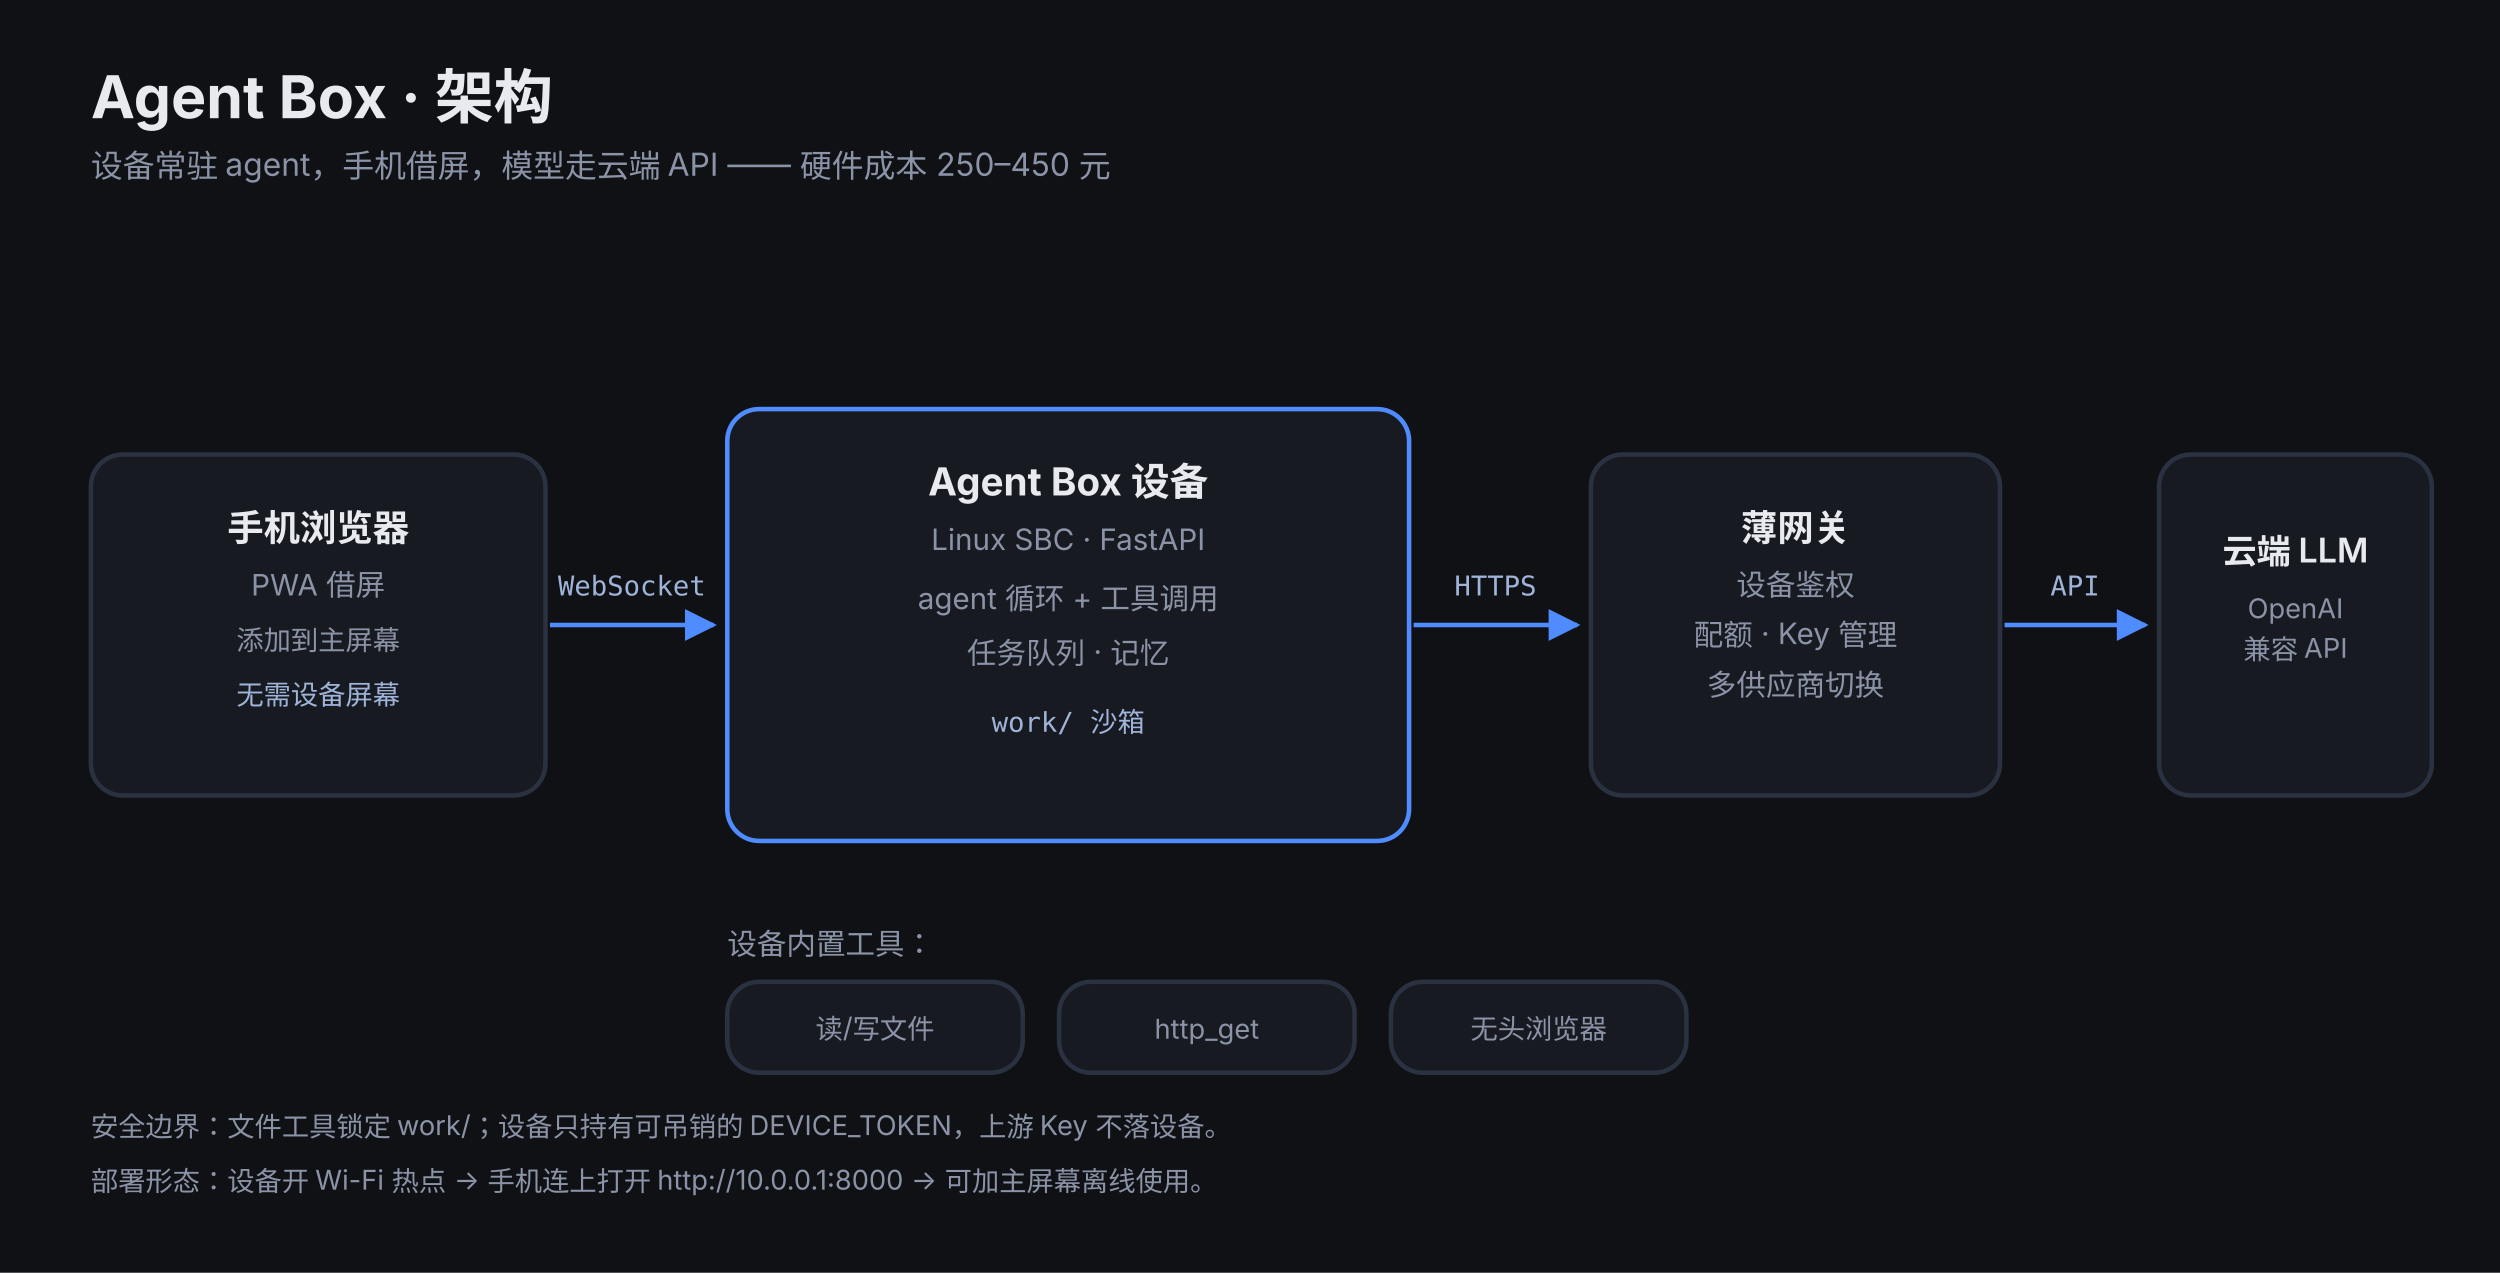
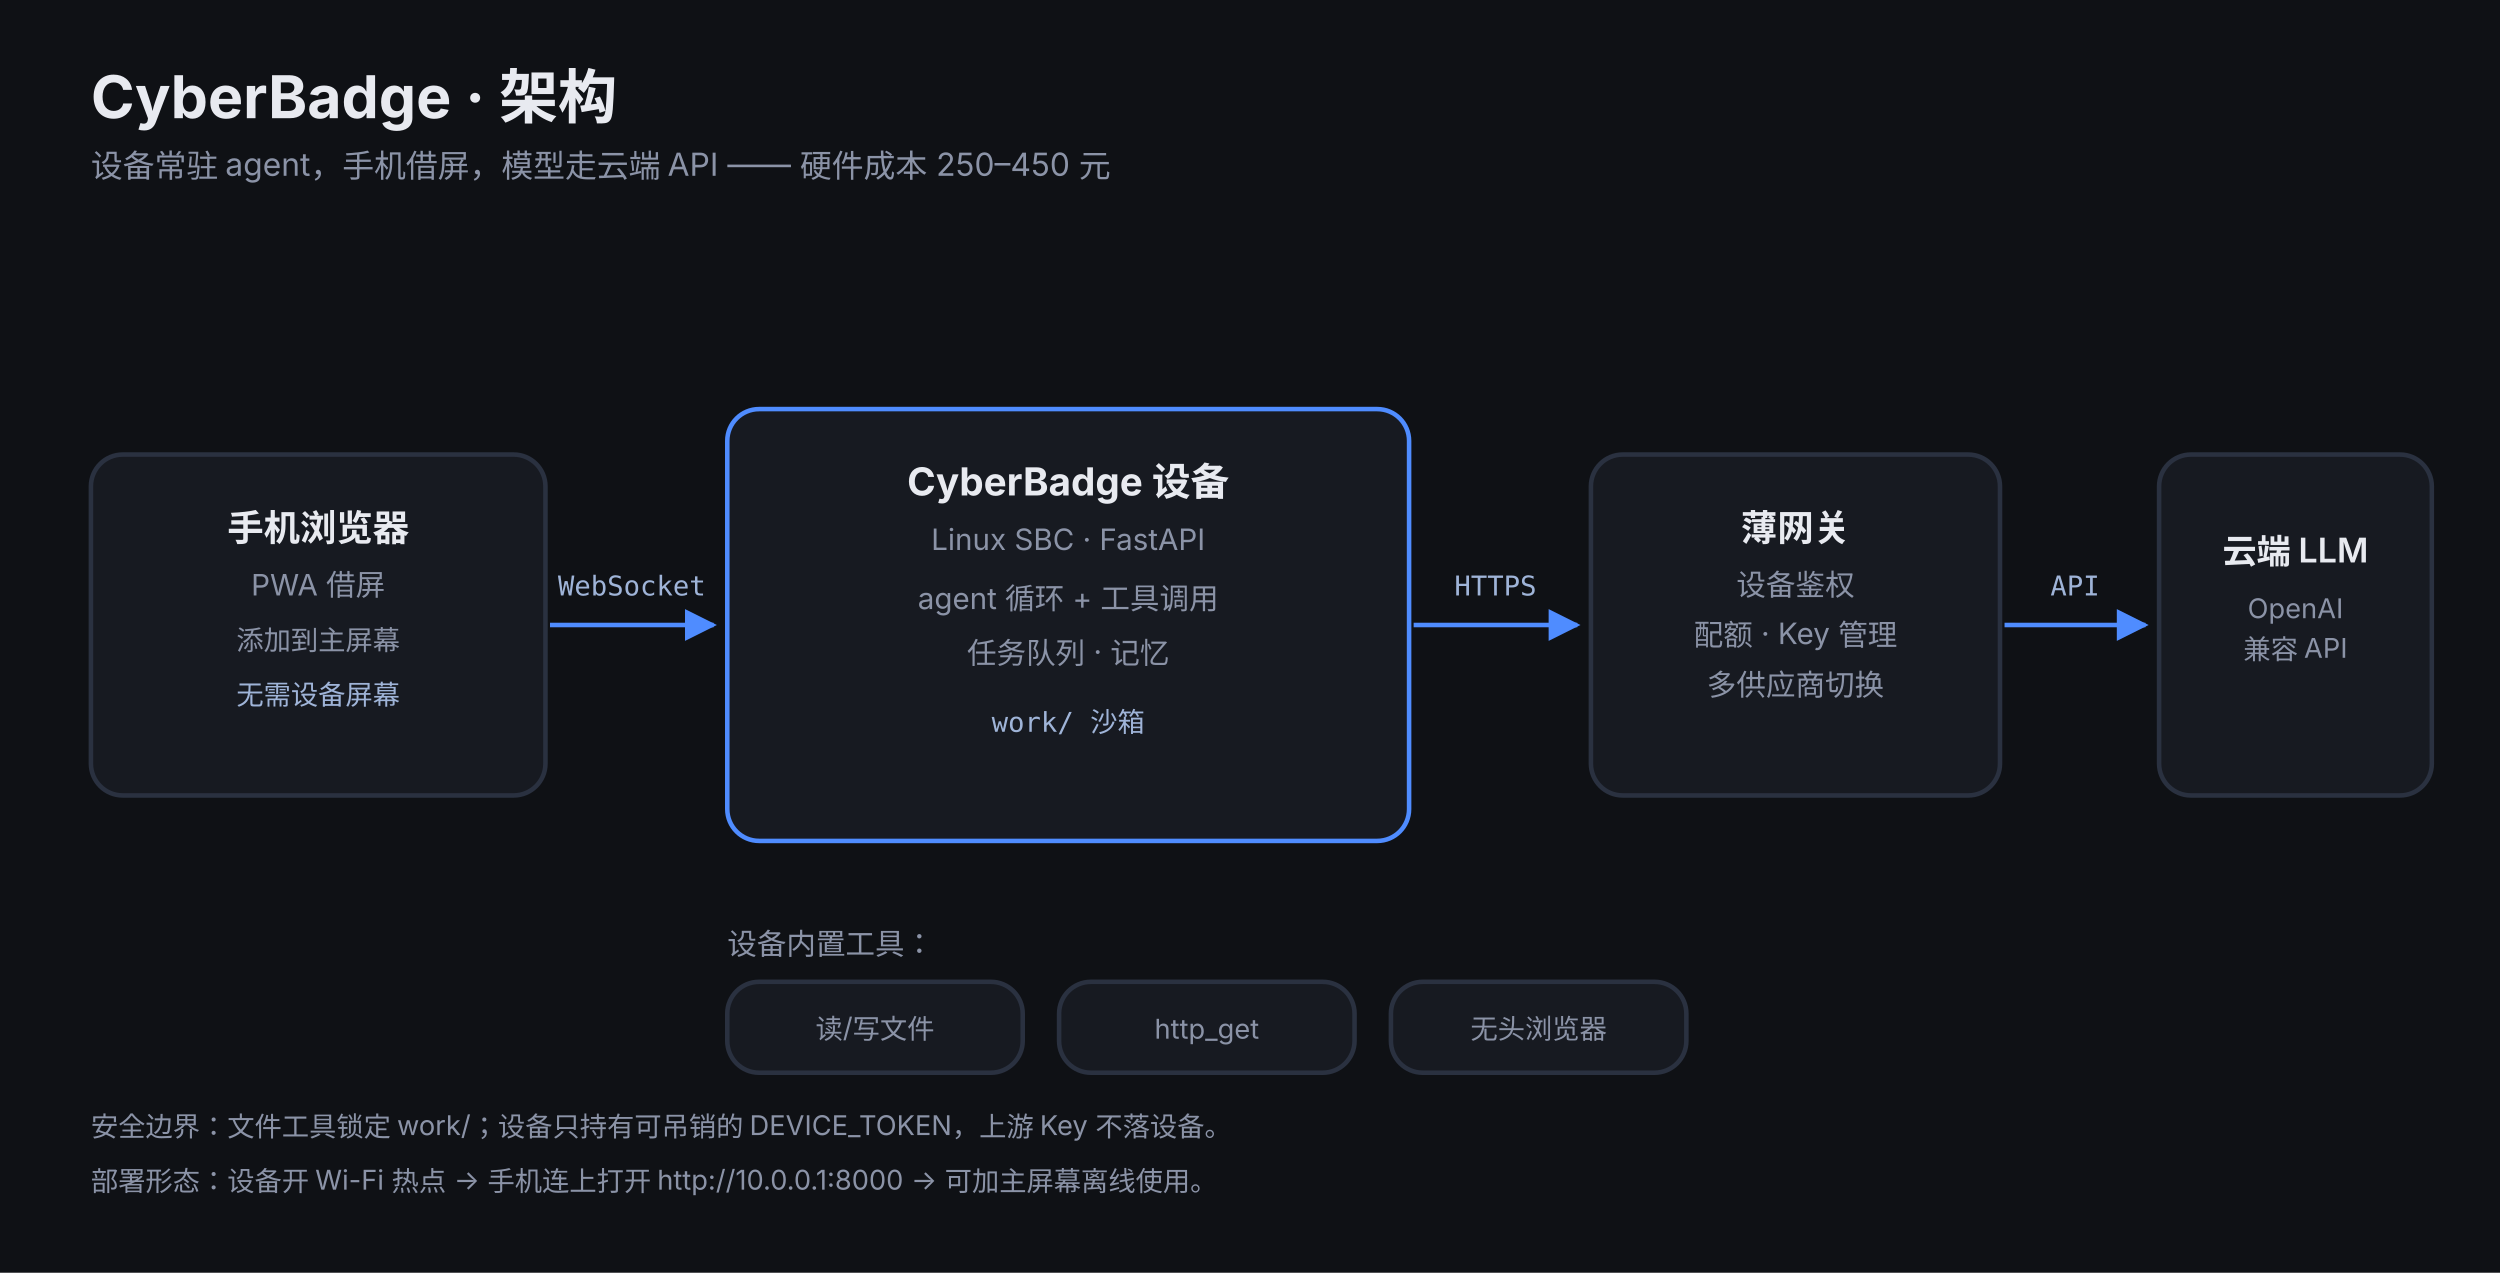
<svg xmlns="http://www.w3.org/2000/svg" viewBox="0 0 1100 560" width="1100" height="560">
  <defs>
    <marker id="arrow" viewBox="0 0 10 10" refX="9" refY="5" markerWidth="7" markerHeight="7" orient="auto-start-reverse">
      <path d="M0,0 L10,5 L0,10 z" fill="#4f8cff" />
    </marker>
    <style>
      .box { fill:#171a21; stroke:#2a3140; stroke-width:2; rx:14; }
      .accent { stroke:#4f8cff; }
      .t { fill:#e8eaf0; font-family:-apple-system,"PingFang SC","Microsoft YaHei",system-ui,sans-serif; }
      .m { fill:#8b93a7; font-family:-apple-system,"PingFang SC","Microsoft YaHei",system-ui,sans-serif; }
      .label { fill:#9fb4d8; font-size:12px; font-family:ui-monospace,monospace; }
    </style>
  </defs>
  <rect width="1100" height="560" fill="#0f1115" />
-   <text x="40" y="52" class="t" font-size="26" font-weight="700">Agent Box · 架构</text>
+   <text x="40" y="52" class="t" font-size="26" font-weight="700">CyberBadge · 架构</text>
  <text x="40" y="78" class="m" font-size="14">设备常驻 agent，手机借屏，模型走云端 API —— 硬件成本 250–450 元</text>
  <rect class="box" x="40" y="200" width="200" height="150" />
  <text x="140" y="238" class="t" font-size="16" font-weight="600" text-anchor="middle">手机浏览器</text>
  <text x="140" y="262" class="m" font-size="13" text-anchor="middle">PWA 借屏</text>
  <text x="140" y="286" class="m" font-size="12" text-anchor="middle">添加到主屏幕</text>
  <text x="140" y="310" class="label" text-anchor="middle">无需设备屏幕</text>
  <rect class="box accent" x="320" y="180" width="300" height="190" />
-   <text x="470" y="218" class="t" font-size="17" font-weight="700" text-anchor="middle">Agent Box 设备</text>
+   <text x="470" y="218" class="t" font-size="17" font-weight="700" text-anchor="middle">CyberBadge 设备</text>
  <text x="470" y="242" class="m" font-size="13" text-anchor="middle">Linux SBC · FastAPI</text>
  <text x="470" y="268" class="m" font-size="13" text-anchor="middle">agent 循环 + 工具调用</text>
  <text x="470" y="292" class="m" font-size="13" text-anchor="middle">任务队列 · 记忆</text>
  <text x="470" y="322" class="label" text-anchor="middle">work/ 沙箱</text>
  <rect class="box" x="700" y="200" width="180" height="150" />
  <text x="790" y="238" class="t" font-size="16" font-weight="600" text-anchor="middle">薄网关</text>
  <text x="790" y="262" class="m" font-size="13" text-anchor="middle">设备鉴权</text>
  <text x="790" y="284" class="m" font-size="13" text-anchor="middle">配额 · Key 管理</text>
  <text x="790" y="306" class="m" font-size="13" text-anchor="middle">多供应商切换</text>
  <rect class="box" x="950" y="200" width="120" height="150" />
  <text x="1010" y="248" class="t" font-size="15" font-weight="600" text-anchor="middle">云端 LLM</text>
  <text x="1010" y="272" class="m" font-size="12" text-anchor="middle">OpenAI</text>
  <text x="1010" y="290" class="m" font-size="12" text-anchor="middle">兼容 API</text>
  <line x1="242" y1="275" x2="314" y2="275" stroke="#4f8cff" stroke-width="2" marker-end="url(#arrow)" />
  <text x="278" y="262" class="label" text-anchor="middle">WebSocket</text>
  <line x1="622" y1="275" x2="694" y2="275" stroke="#4f8cff" stroke-width="2" marker-end="url(#arrow)" />
  <text x="658" y="262" class="label" text-anchor="middle">HTTPS</text>
  <line x1="882" y1="275" x2="944" y2="275" stroke="#4f8cff" stroke-width="2" marker-end="url(#arrow)" />
  <text x="913" y="262" class="label" text-anchor="middle">API</text>
  <text x="320" y="420" class="m" font-size="13">设备内置工具：</text>
  <rect class="box" x="320" y="432" width="130" height="40" />
  <text x="385" y="457" class="m" font-size="12" text-anchor="middle">读/写文件</text>
  <rect class="box" x="466" y="432" width="130" height="40" />
  <text x="531" y="457" class="m" font-size="12" text-anchor="middle">http_get</text>
  <rect class="box" x="612" y="432" width="130" height="40" />
  <text x="677" y="457" class="m" font-size="12" text-anchor="middle">无头浏览器</text>
  <text x="40" y="500" class="m" font-size="12">安全边界：文件工具锁定 work/；设备只持有可吊销的 DEVICE_TOKEN，上游 Key 不落设备。</text>
  <text x="40" y="524" class="m" font-size="12">部署形态：设备开 Wi-Fi 热点 → 手机连上打开 http://10.0.0.1:8000 → 可加主屏幕离线使用。</text>
</svg>
